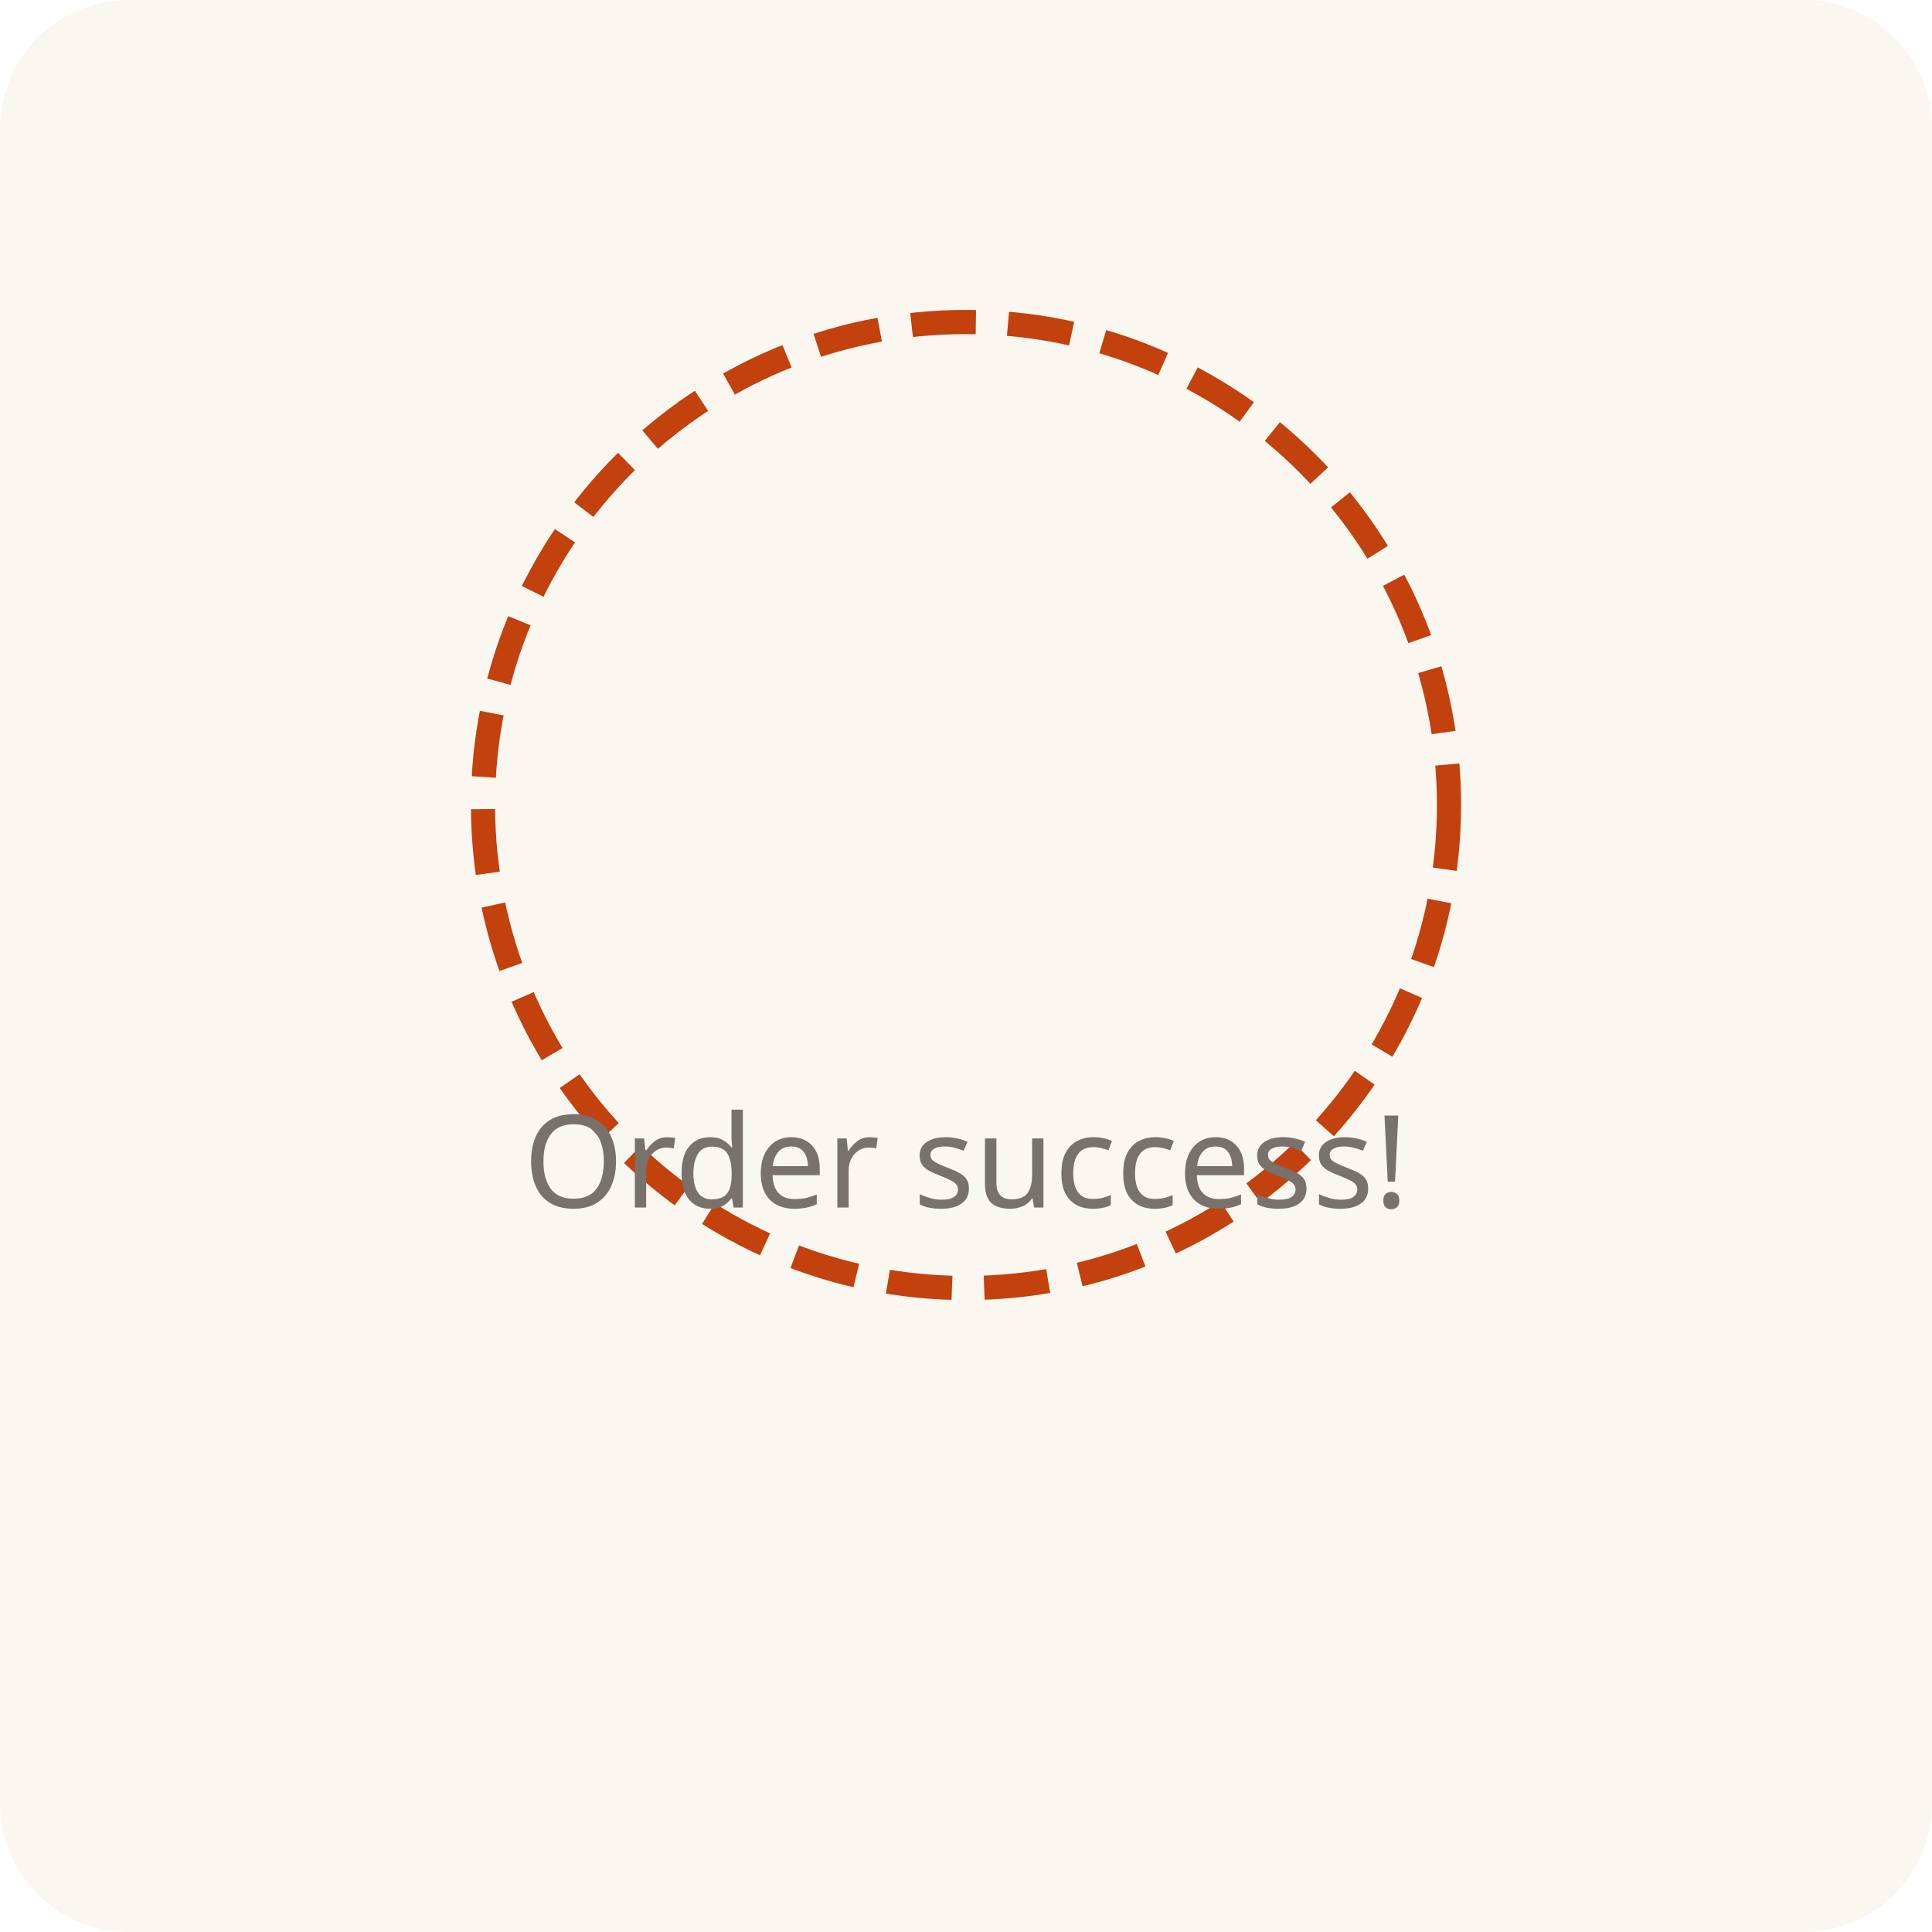
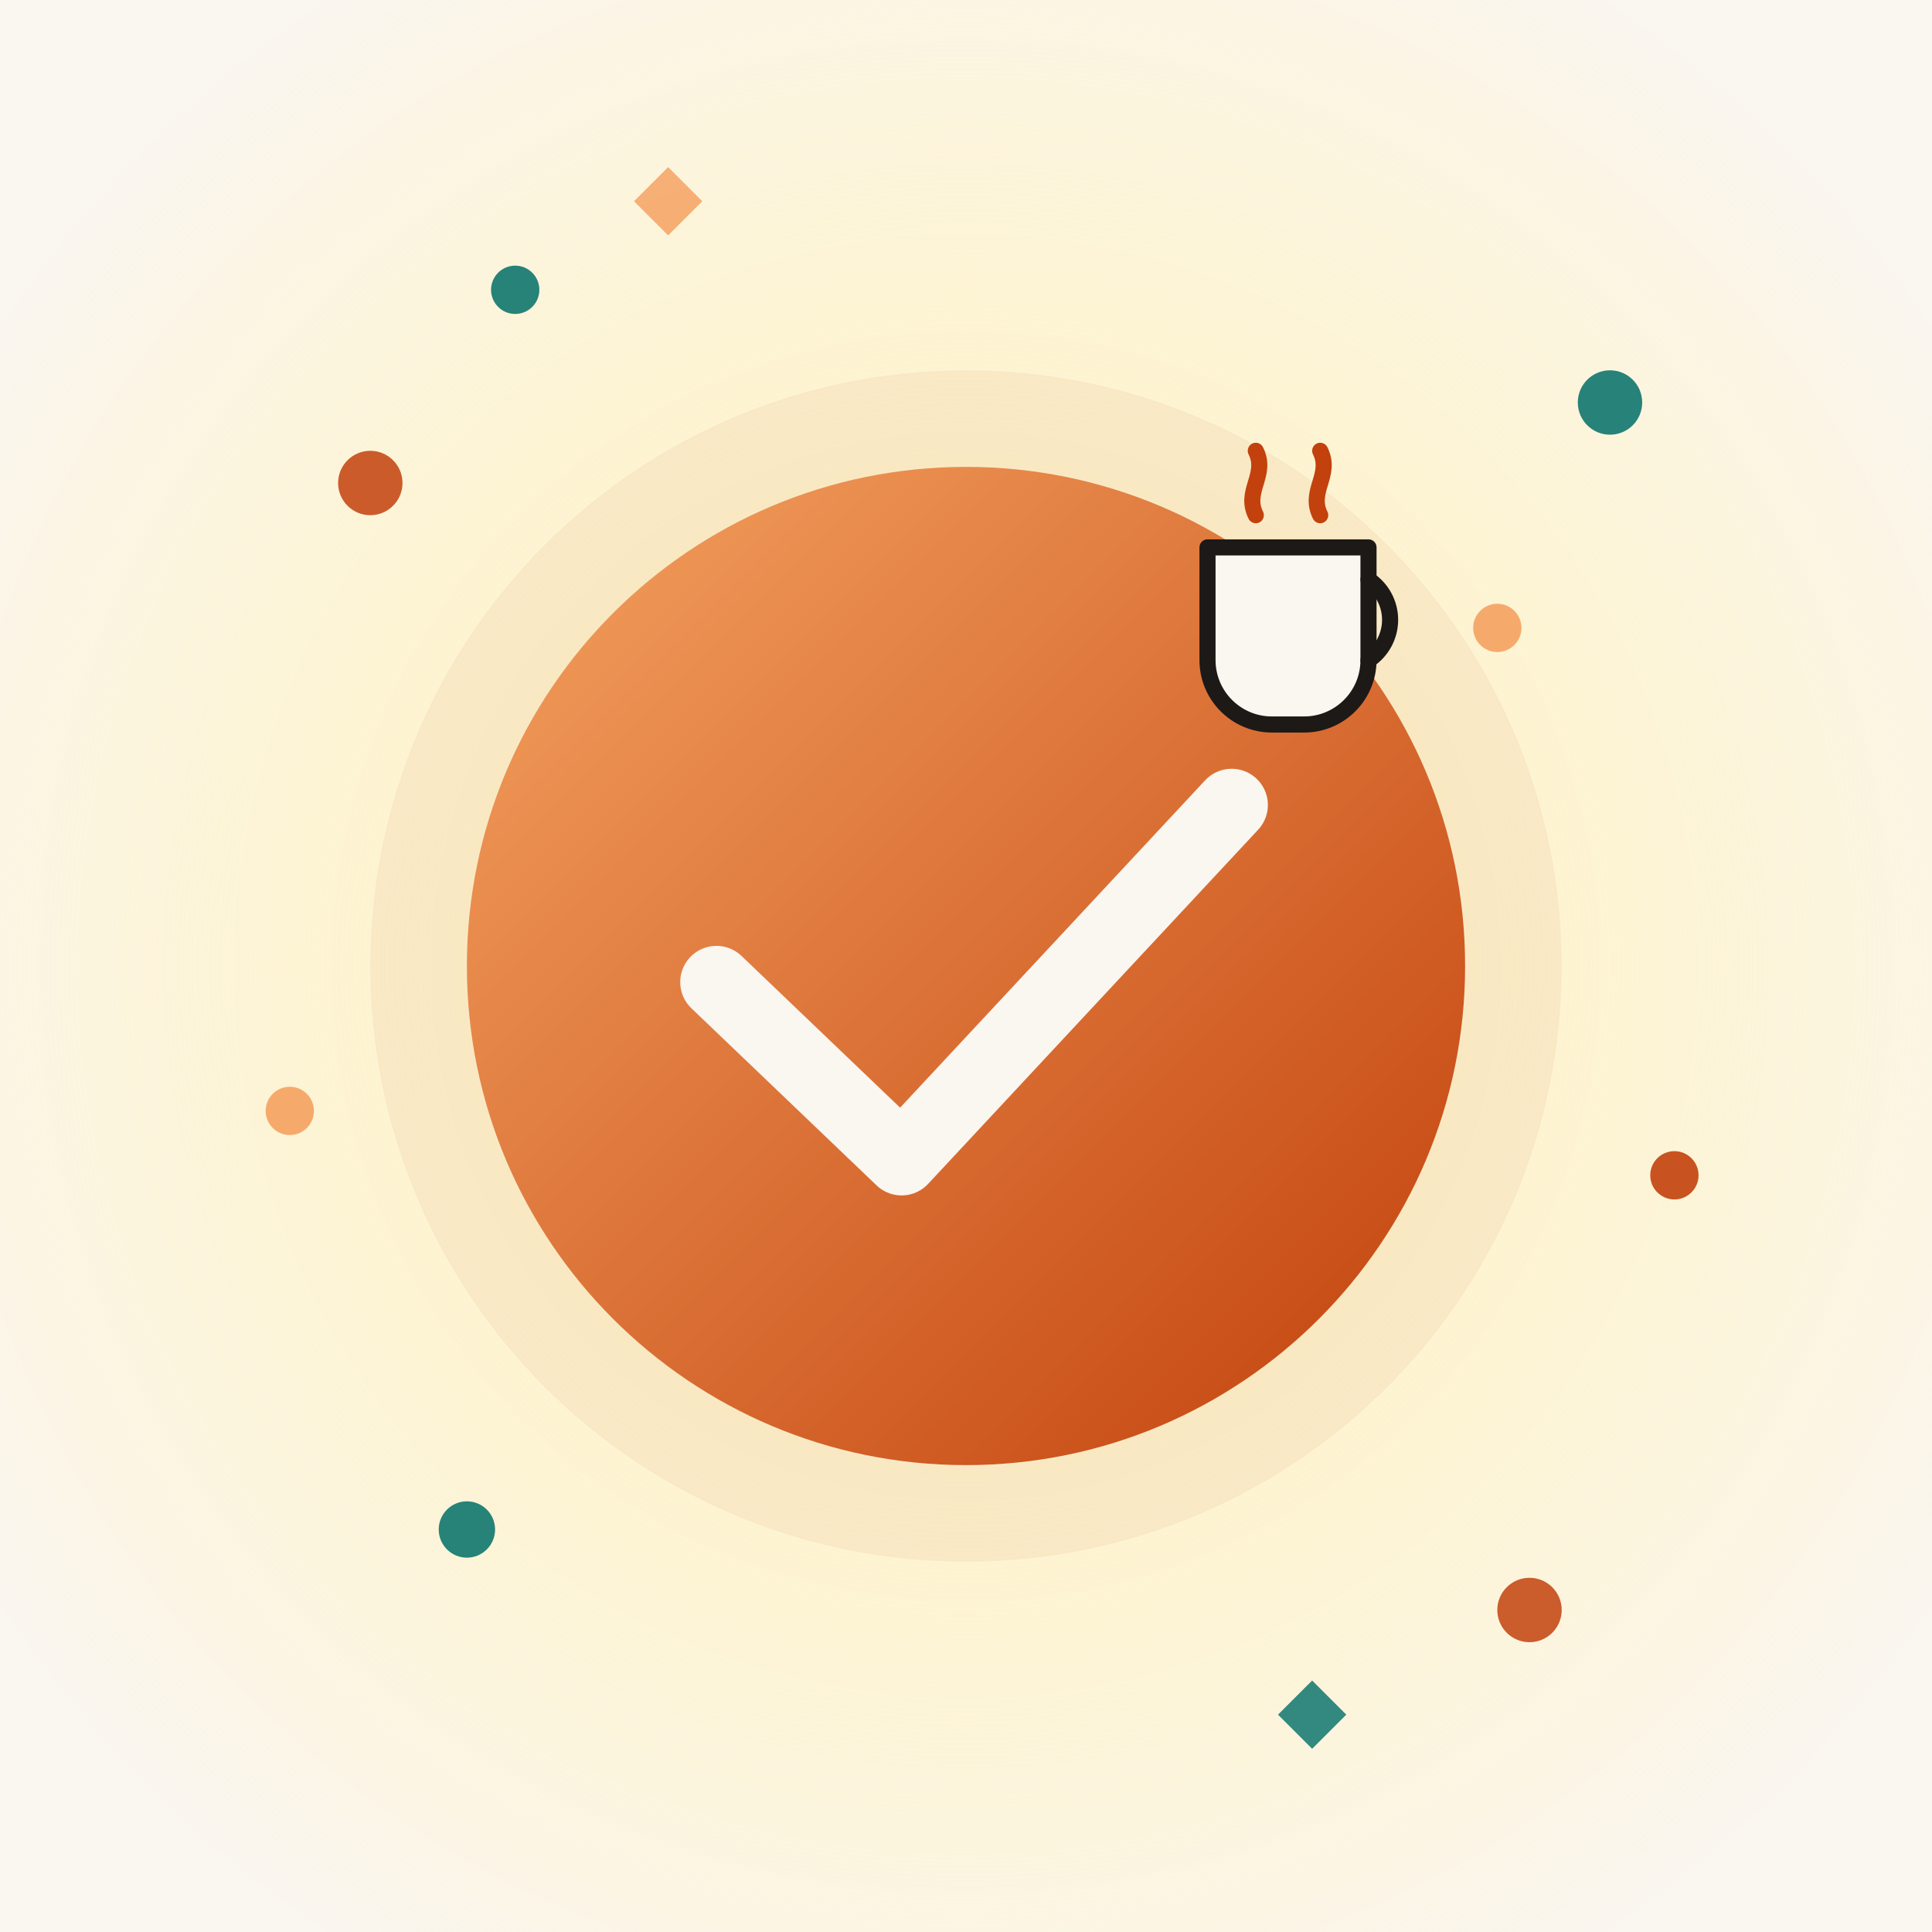
- <svg xmlns="http://www.w3.org/2000/svg" width="240" height="240" viewBox="0 0 240 240">
-   <rect width="240" height="240" fill="#FAF6F0" rx="16" />
-   <circle cx="120" cy="100" r="60" fill="none" stroke="#C2410C" stroke-width="3" stroke-dasharray="8 4" />
-   <text x="120" y="150" text-anchor="middle" font-family="system-ui" font-size="16" fill="#78716C">Order success!</text>
+ <svg xmlns="http://www.w3.org/2000/svg" viewBox="0 0 240 240" width="240" height="240" role="img" aria-label="Order success">
+   <defs>
+     <linearGradient id="os-disc" x1="0" y1="0" x2="1" y2="1">
+       <stop offset="0%" stop-color="#F4A261" />
+       <stop offset="100%" stop-color="#C2410C" />
+     </linearGradient>
+     <radialGradient id="os-glow" cx="0.5" cy="0.5" r="0.6">
+       <stop offset="0%" stop-color="#FEF3C7" stop-opacity="0" />
+       <stop offset="100%" stop-color="#FAF6F0" stop-opacity="1" />
+     </radialGradient>
+   </defs>
+   <rect width="240" height="240" fill="#FEF3C7" />
+   <rect width="240" height="240" fill="url(#os-glow)" />
+   <g>
+     <circle cx="46" cy="60" r="4" fill="#C2410C" opacity="0.85" />
+     <circle cx="64" cy="36" r="3" fill="#0F766E" opacity="0.9" />
+     <circle cx="200" cy="50" r="4" fill="#0F766E" opacity="0.9" />
+     <circle cx="186" cy="78" r="3" fill="#F4A261" opacity="0.9" />
+     <circle cx="58" cy="190" r="3.5" fill="#0F766E" opacity="0.9" />
+     <circle cx="190" cy="200" r="4" fill="#C2410C" opacity="0.85" />
+     <circle cx="36" cy="138" r="3" fill="#F4A261" opacity="0.9" />
+     <circle cx="208" cy="146" r="3" fill="#C2410C" opacity="0.9" />
+     <rect x="80" y="22" width="6" height="6" fill="#F4A261" transform="rotate(45 83 25)" opacity="0.85" />
+     <rect x="160" y="210" width="6" height="6" fill="#0F766E" transform="rotate(45 163 213)" opacity="0.85" />
+   </g>
+   <circle cx="120" cy="120" r="74" fill="#C2410C" fill-opacity="0.06" />
+   <circle cx="120" cy="120" r="62" fill="url(#os-disc)" />
+   <path d="M89 122 L112 144 L153 100" fill="none" stroke="#FAF6F0" stroke-width="9" stroke-linecap="round" stroke-linejoin="round" />
+   <g transform="translate(150 60)">
+     <path d="M0 8 h20 v14 a8 8 0 0 1 -8 8 h-4 a8 8 0 0 1 -8 -8 Z" fill="#FAF6F0" stroke="#1C1917" stroke-width="2" stroke-linejoin="round" />
+     <path d="M20 12 a6 6 0 0 1 0 10" fill="none" stroke="#1C1917" stroke-width="2" stroke-linecap="round" />
+     <path d="M6 4 c-1.5 -3 1.5 -5 0 -8" fill="none" stroke="#C2410C" stroke-width="2" stroke-linecap="round" />
+     <path d="M14 4 c-1.5 -3 1.5 -5 0 -8" fill="none" stroke="#C2410C" stroke-width="2" stroke-linecap="round" />
+   </g>
</svg>
